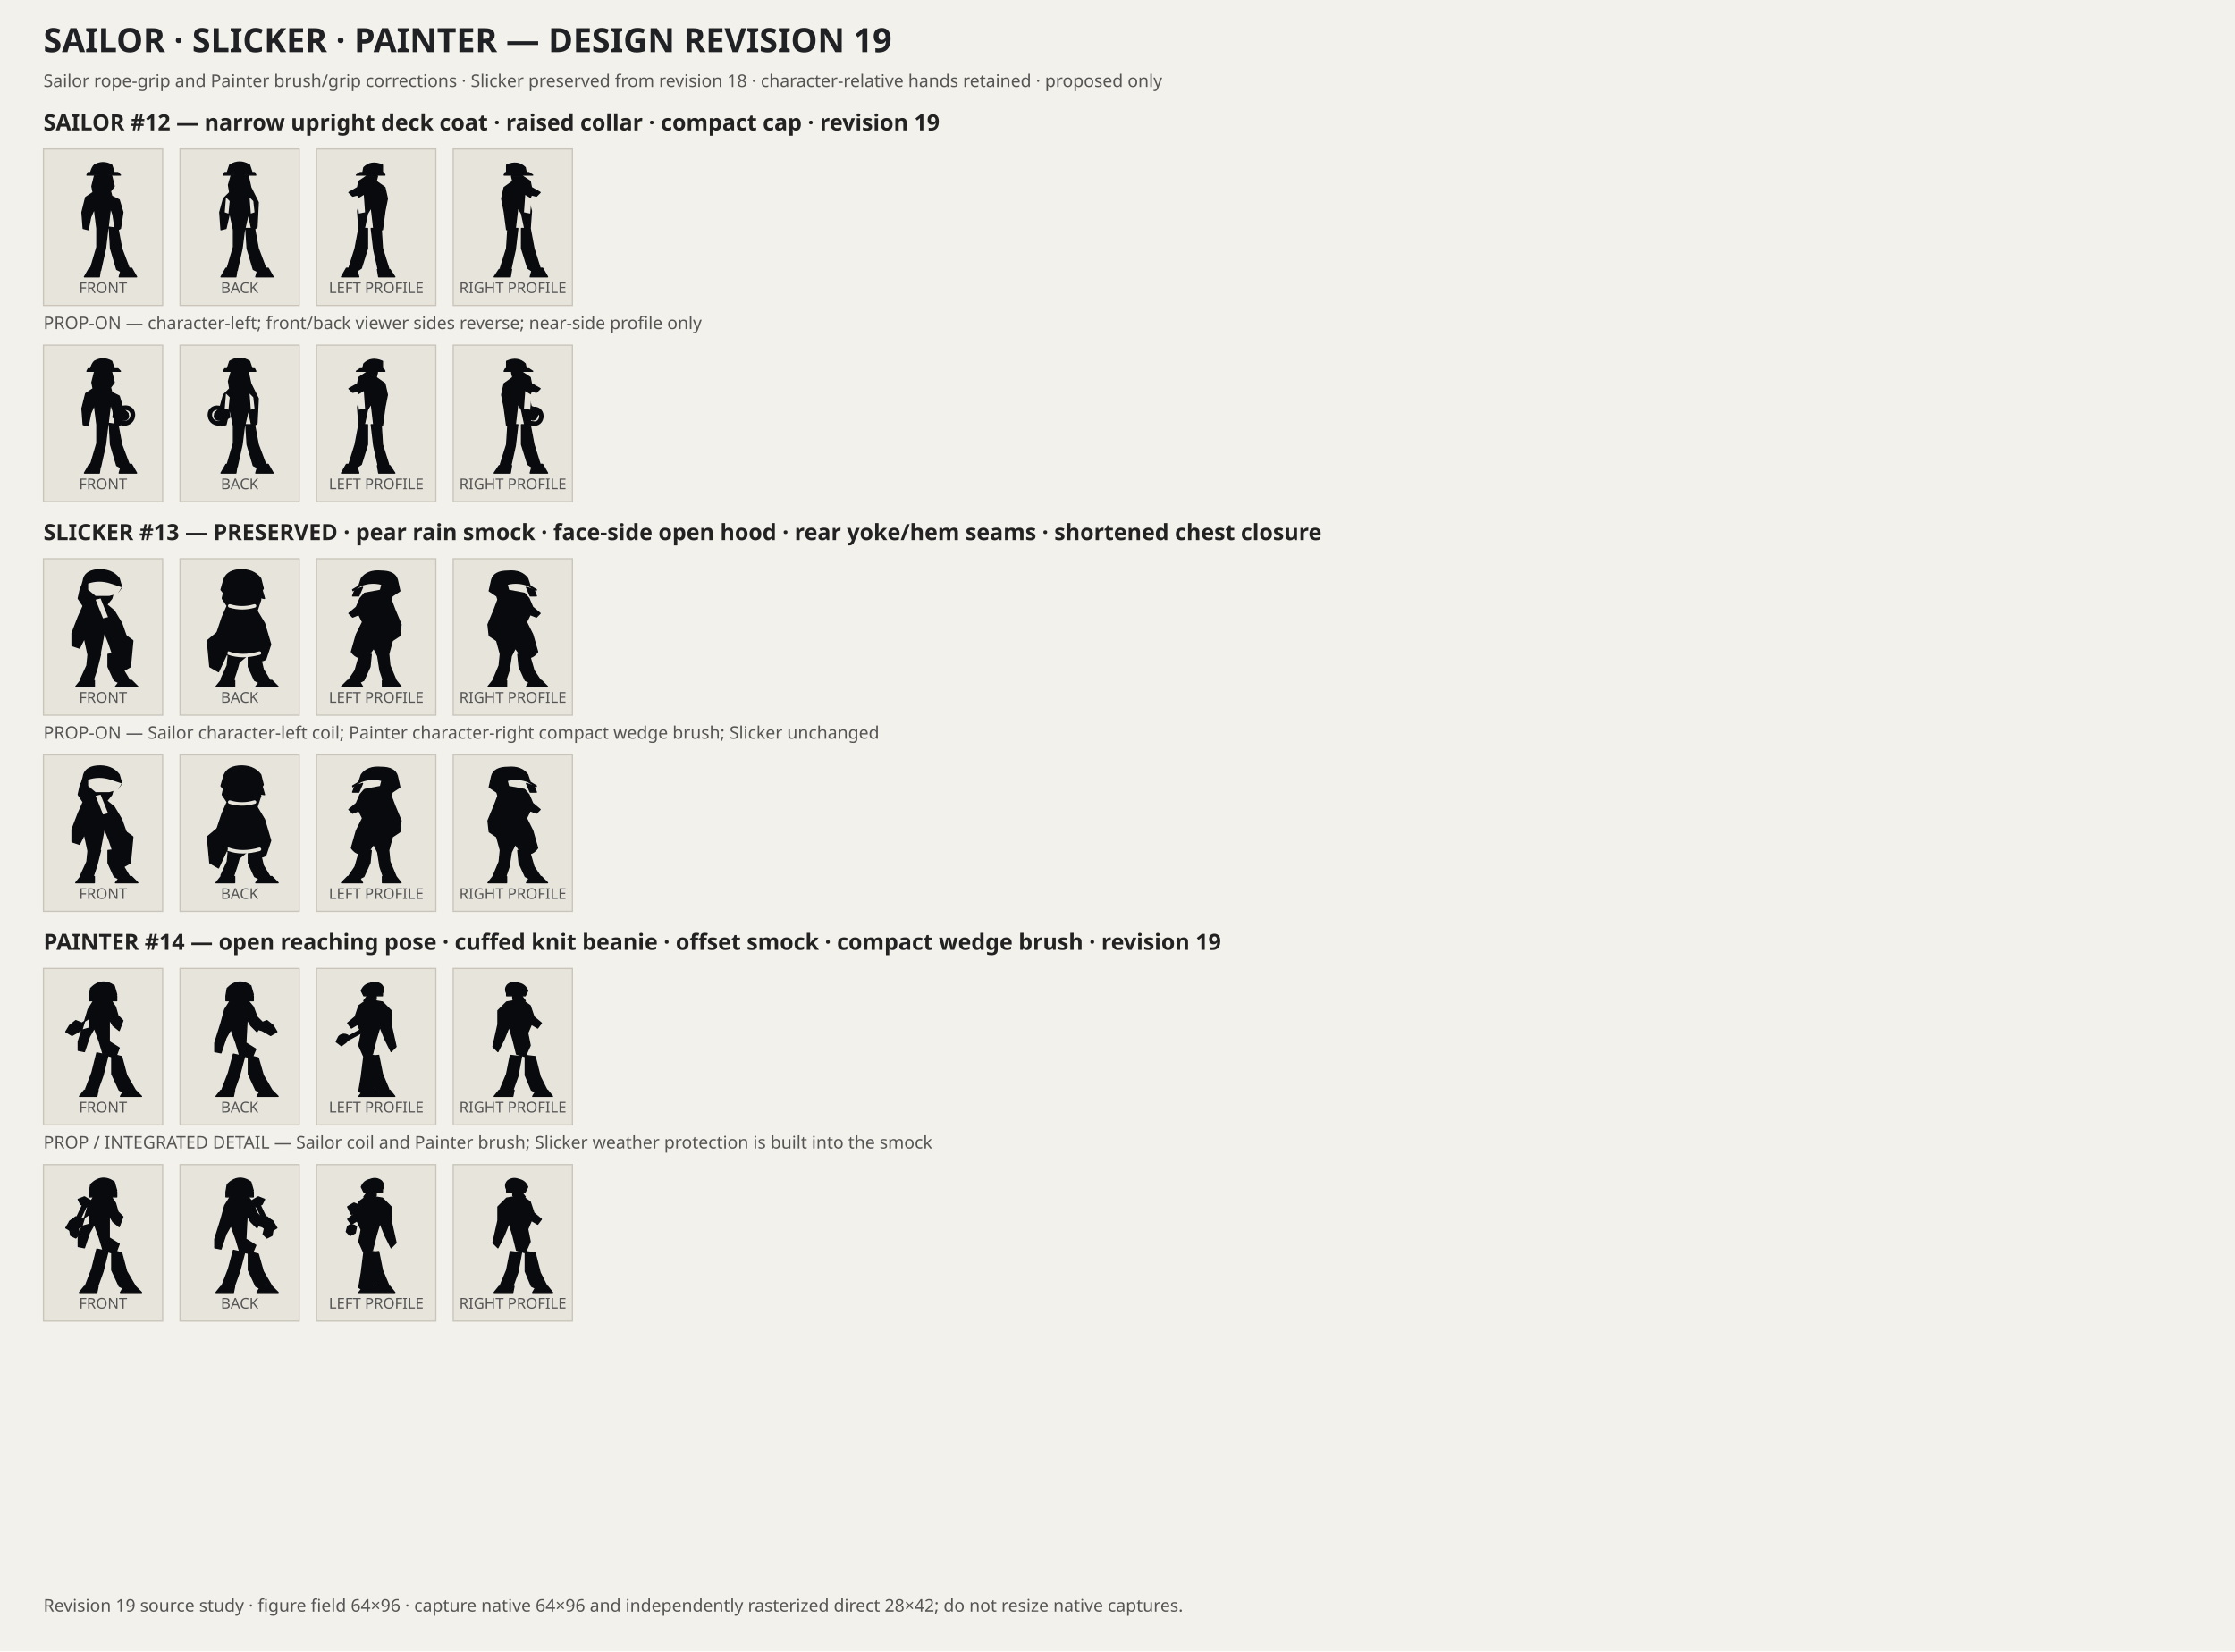
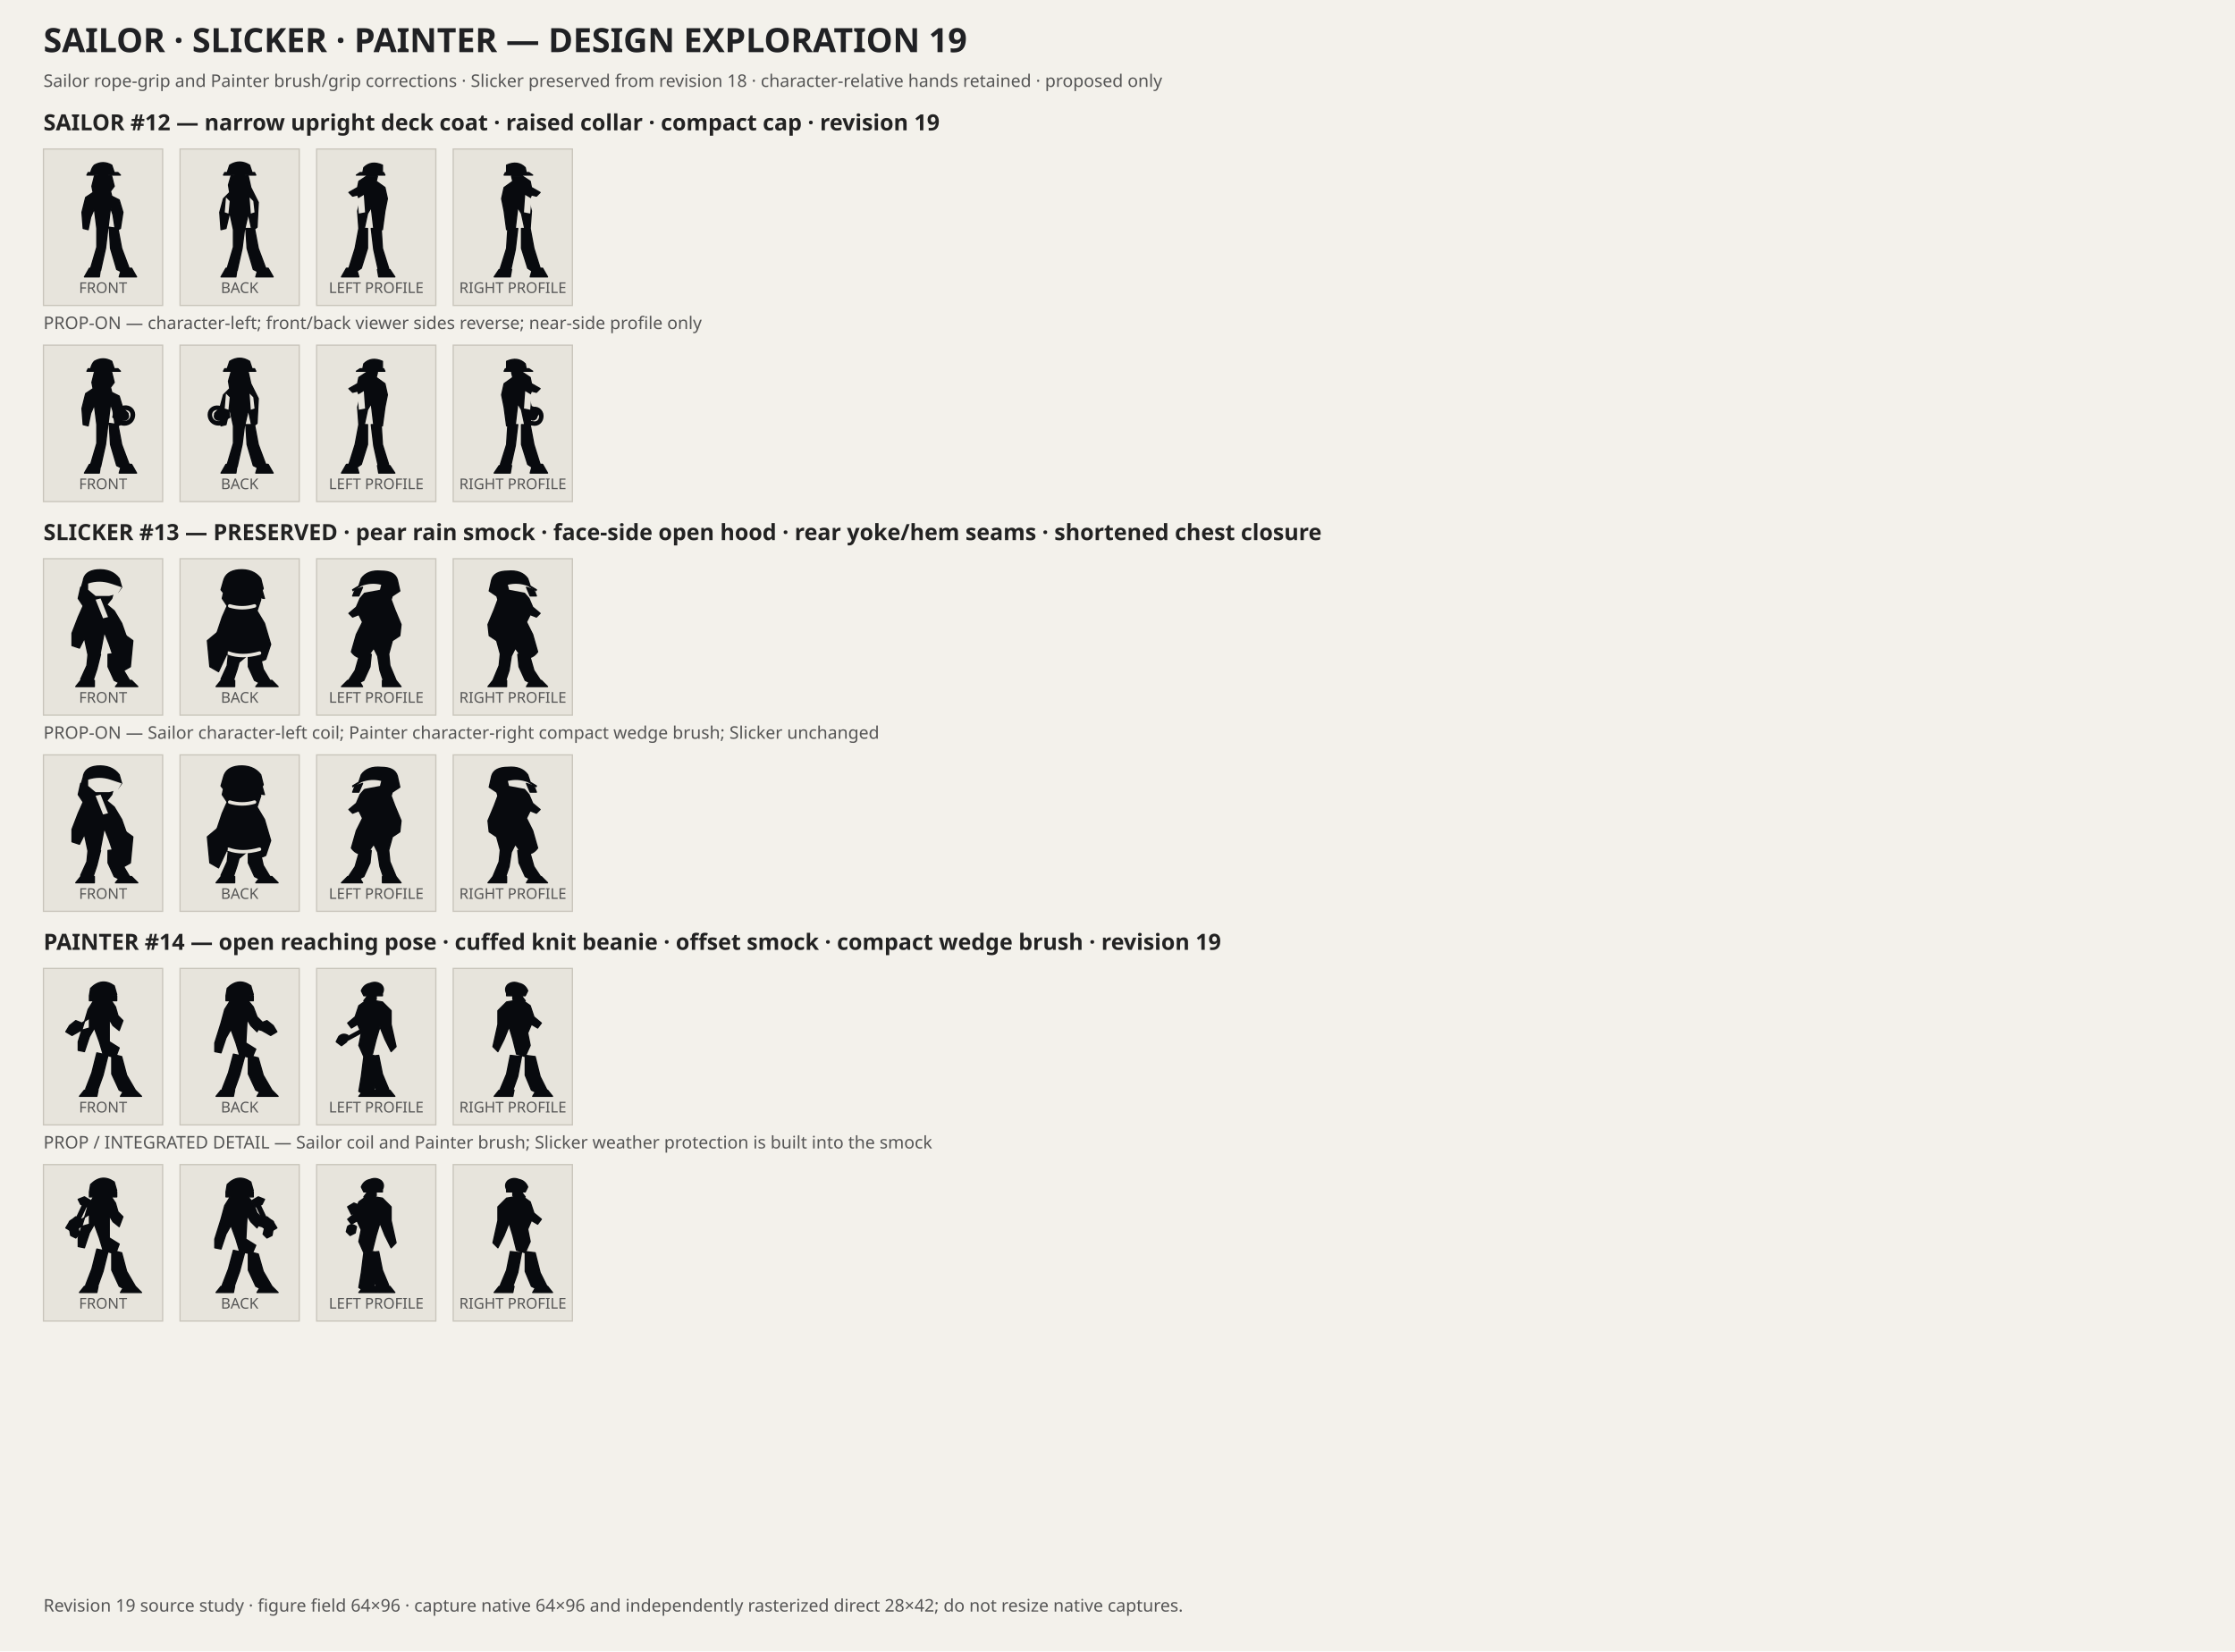
<svg xmlns="http://www.w3.org/2000/svg" width="1800" height="1330" viewBox="0 0 1800 1330">
  <rect width="1800" height="1330" fill="#f3f1eb" />
  <style>.head{font:700 27px sans-serif;fill:#202124}.sub{font:14px sans-serif;fill:#555}.name{font:700 18px sans-serif;fill:#222}.lab{font:12px sans-serif;fill:#555}.panel{fill:#e7e4dc;stroke:#c9c5bb}.sil{fill:#080a0e;stroke:#080a0e;stroke-linejoin:round;stroke-linecap:round}</style>
-   <text x="35" y="42" class="head">SAILOR · SLICKER · PAINTER — DESIGN REVISION 19</text>
+   <text x="35" y="42" class="head">SAILOR · SLICKER · PAINTER — DESIGN EXPLORATION 19</text>
  <text x="35" y="70" class="sub">Sailor rope-grip and Painter brush/grip corrections · Slicker preserved from revision 18 · character-relative hands retained · proposed only</text>
  <text x="35" y="105" class="name">SAILOR #12 — narrow upright deck coat · raised collar · compact cap · revision 19</text>
  <g transform="translate(35 120)">
    <rect width="96" height="126" class="panel" />
    <g transform="translate(16 8)">
      <g transform="" class="sil">
        <path d="M25 5 Q32 1 39 5 L41 11 L22 11 Q23 7 25 5Z M20 11 L44 11 L46 13 L19 13Z M25 14 Q32 11 39 14 L41 22 L38 26 L39 30 L45 33 L48 43 L46 56 L42 58 L40 45 L38 39 L36 56 L27 56 L25 40 L22 47 L20 57 L16 56 L15 43 L18 31 L24 27 L23 22Z M27 55 L36 55 L34 72 L30 90 L24 92 L22 88 L27 71Z M37 55 L44 56 L47 72 L53 88 L49 92 L43 89 L38 72Z M21 88 L30 88 L29 95 L17 95Z M47 88 L55 88 L59 95 L45 95Z" />
      </g>
    </g>
    <text x="48" y="116" text-anchor="middle" class="lab">FRONT</text>
  </g>
  <g transform="translate(145 120)">
    <rect width="96" height="126" class="panel" />
    <g transform="translate(16 8)">
      <g transform="" class="sil">
        <path d="M24 5 Q32 0 40 5 L42 11 L22 11Z M20 11 L44 11 L45 13 L19 13Z M25 14 Q32 11 39 14 L41 23 L44 29 L47 35 L46 55 L42 58 L39 44 L36 57 L27 57 L24 43 L21 56 L17 57 L16 43 L19 32 L24 27 L23 21Z M27 56 L36 56 L34 72 L30 90 L24 92 L22 88 L27 71Z M37 56 L44 56 L47 72 L53 88 L49 92 L43 89 L38 72Z M21 88 L30 88 L29 95 L17 95Z M47 88 L55 88 L59 95 L45 95Z" />
        <path d="M21 31 L24 34 L23 44 L20 43Z M40 31 L43 34 L44 43 L41 44Z" fill="#e7e4dc" stroke="none" />
      </g>
    </g>
    <text x="48" y="116" text-anchor="middle" class="lab">BACK</text>
  </g>
  <g transform="translate(255 120)">
    <rect width="96" height="126" class="panel" />
    <g transform="translate(16 8)">
      <g transform="translate(64 0) scale(-1 1)" class="sil">
        <path d="M27 5 Q36 1 42 7 L43 12 L27 12Z M26 11 L45 11 L48 13 L25 13Z M40 14 L46 18 L47 23 L54 27 L51 30 L47 29 L45 34 L47 42 L46 56 L42 58 L39 44 L36 39 L34 56 L27 57 L25 42 L23 32 L25 23 L32 18 L31 14Z M28 56 L36 56 L34 73 L30 91 L24 93 L22 88 L27 72Z M39 56 L46 56 L49 72 L54 88 L50 92 L44 88 L39 72Z M21 89 L31 89 L30 95 L17 95Z M48 88 L56 88 L60 95 L46 95Z" />
        <path d="M42 29 L47 32 L46 44 L41 43Z" fill="#e7e4dc" stroke="none" />
      </g>
    </g>
    <text x="48" y="116" text-anchor="middle" class="lab">LEFT PROFILE</text>
  </g>
  <g transform="translate(365 120)">
    <rect width="96" height="126" class="panel" />
    <g transform="translate(16 8)">
      <g transform="" class="sil">
        <path d="M27 5 Q36 1 42 7 L43 12 L27 12Z M26 11 L45 11 L48 13 L25 13Z M40 14 L46 18 L47 23 L54 27 L51 30 L47 29 L45 34 L47 42 L46 56 L42 58 L39 44 L36 39 L34 56 L27 57 L25 42 L23 32 L25 23 L32 18 L31 14Z M28 56 L36 56 L34 73 L30 91 L24 93 L22 88 L27 72Z M39 56 L46 56 L49 72 L54 88 L50 92 L44 88 L39 72Z M21 89 L31 89 L30 95 L17 95Z M48 88 L56 88 L60 95 L46 95Z" />
        <path d="M42 29 L47 32 L46 44 L41 43Z" fill="#e7e4dc" stroke="none" />
      </g>
    </g>
    <text x="48" y="116" text-anchor="middle" class="lab">RIGHT PROFILE</text>
  </g>
  <text x="35" y="265" class="sub">PROP-ON — character-left; front/back viewer sides reverse; near-side profile only</text>
  <g transform="translate(35 278)">
    <rect width="96" height="126" class="panel" />
    <g transform="translate(16 8)">
      <g transform="" class="sil">
        <path d="M25 5 Q32 1 39 5 L41 11 L22 11 Q23 7 25 5Z M20 11 L44 11 L46 13 L19 13Z M25 14 Q32 11 39 14 L41 22 L38 26 L39 30 L45 33 L48 43 L46 56 L42 58 L40 45 L38 39 L36 56 L27 56 L25 40 L22 47 L20 57 L16 56 L15 43 L18 31 L24 27 L23 22Z M27 55 L36 55 L34 72 L30 90 L24 92 L22 88 L27 71Z M37 55 L44 56 L47 72 L53 88 L49 92 L43 89 L38 72Z M21 88 L30 88 L29 95 L17 95Z M47 88 L55 88 L59 95 L45 95Z" />
        <path d="M47 43 C52 41 56 44 56 48 C56 52 53 55 49 55 C45 55 43 52 44 49 C45 46 48 45 50 47 C52 49 51 51 49 51" fill="none" stroke="#080a0e" stroke-width="3.8" stroke-linecap="round" />
        <path d="M41 45 Q45 42 49 44 L52 47 L50 52 L45 53 L40 50Z" fill="#080a0e" stroke="#080a0e" stroke-width="1.2" />
      </g>
    </g>
    <text x="48" y="116" text-anchor="middle" class="lab">FRONT</text>
  </g>
  <g transform="translate(145 278)">
    <rect width="96" height="126" class="panel" />
    <g transform="translate(16 8)">
      <g transform="" class="sil">
        <path d="M24 5 Q32 0 40 5 L42 11 L22 11Z M20 11 L44 11 L45 13 L19 13Z M25 14 Q32 11 39 14 L41 23 L44 29 L47 35 L46 55 L42 58 L39 44 L36 57 L27 57 L24 43 L21 56 L17 57 L16 43 L19 32 L24 27 L23 21Z M27 56 L36 56 L34 72 L30 90 L24 92 L22 88 L27 71Z M37 56 L44 56 L47 72 L53 88 L49 92 L43 89 L38 72Z M21 88 L30 88 L29 95 L17 95Z M47 88 L55 88 L59 95 L45 95Z" />
        <path d="M17 43 C12 41 8 44 8 48 C8 52 11 55 15 55 C19 55 21 52 20 49 C19 46 16 45 14 47 C12 49 13 51 15 51" fill="none" stroke="#080a0e" stroke-width="3.6" stroke-linecap="round" />
        <path d="M23 45 Q19 42 15 44 L12 47 L14 52 L19 53 L24 50Z" fill="#080a0e" stroke="#080a0e" stroke-width="1.2" />
        <path d="M21 31 L24 34 L23 44 L20 43Z M40 31 L43 34 L44 43 L41 44Z" fill="#e7e4dc" stroke="none" />
      </g>
    </g>
    <text x="48" y="116" text-anchor="middle" class="lab">BACK</text>
  </g>
  <g transform="translate(255 278)">
    <rect width="96" height="126" class="panel" />
    <g transform="translate(16 8)">
      <g transform="translate(64 0) scale(-1 1)" class="sil">
        <path d="M27 5 Q36 1 42 7 L43 12 L27 12Z M26 11 L45 11 L48 13 L25 13Z M40 14 L46 18 L47 23 L54 27 L51 30 L47 29 L45 34 L47 42 L46 56 L42 58 L39 44 L36 39 L34 56 L27 57 L25 42 L23 32 L25 23 L32 18 L31 14Z M28 56 L36 56 L34 73 L30 91 L24 93 L22 88 L27 72Z M39 56 L46 56 L49 72 L54 88 L50 92 L44 88 L39 72Z M21 89 L31 89 L30 95 L17 95Z M48 88 L56 88 L60 95 L46 95Z" />
        <path d="M42 29 L47 32 L46 44 L41 43Z" fill="#e7e4dc" stroke="none" />
      </g>
    </g>
    <text x="48" y="116" text-anchor="middle" class="lab">LEFT PROFILE</text>
  </g>
  <g transform="translate(365 278)">
    <rect width="96" height="126" class="panel" />
    <g transform="translate(16 8)">
      <g transform="" class="sil">
        <path d="M27 5 Q36 1 42 7 L43 12 L27 12Z M26 11 L45 11 L48 13 L25 13Z M40 14 L46 18 L47 23 L54 27 L51 30 L47 29 L45 34 L47 42 L46 56 L42 58 L39 44 L36 39 L34 56 L27 57 L25 42 L23 32 L25 23 L32 18 L31 14Z M28 56 L36 56 L34 73 L30 91 L24 93 L22 88 L27 72Z M39 56 L46 56 L49 72 L54 88 L50 92 L44 88 L39 72Z M21 89 L31 89 L30 95 L17 95Z M48 88 L56 88 L60 95 L46 95Z" />
        <path d="M47 44 C51 42 55 45 55 49 C55 53 52 56 48 55 C44 55 42 52 43 49 C44 46 47 45 49 47 C51 49 50 51 48 51" fill="none" stroke="#080a0e" stroke-width="3.6" stroke-linecap="round" />
        <path d="M42 43 Q46 40 50 43 L53 47 L50 51 L45 51 L41 48Z" fill="#080a0e" stroke="#080a0e" stroke-width="1.2" />
        <path d="M42 29 L47 32 L46 44 L41 43Z" fill="#e7e4dc" stroke="none" />
      </g>
    </g>
    <text x="48" y="116" text-anchor="middle" class="lab">RIGHT PROFILE</text>
  </g>
  <text x="35" y="435" class="name">SLICKER #13 — PRESERVED · pear rain smock · face-side open hood · rear yoke/hem seams · shortened chest closure</text>
  <g transform="translate(35 450)">
    <rect width="96" height="126" class="panel" />
    <g transform="translate(16 8)">
      <g transform="" class="sil">
        <path d="M16 10 Q17 2 27 1 Q39 0 45 8 L47 15 L44 19 L39 17 L23 17 L19 21 L14 17Z M14 15 Q28 12 41 17 L39 24 L35 29 L41 34 L47 44 L53 61 L49 73 L42 76 L37 61 L33 51 L29 72 L20 70 L17 56 L13 64 L7 62 L7 52 L12 39 L16 30 L12 24Z M20 68 L30 69 L27 81 L23 93 L16 94 L14 89 L19 78Z M36 69 L45 68 L48 81 L54 91 L49 94 L41 90 L36 79Z M14 90 L25 90 L25 95 L10 95Z M46 90 L55 90 L60 95 L42 95Z" />
        <path d="M20 12 Q29 9 38 12 L47 15 L44 20 L37 22 L26 22 L20 17Z" fill="#e7e4dc" stroke="none" />
        <path d="M26 25 L30 24 L36 39 L32 40Z" fill="#e7e4dc" stroke="none" />
        <path d="M42 48 L56 58 L54 79 L47 83 L40 68Z" fill="#080a0e" stroke="#080a0e" stroke-width="1" />
      </g>
    </g>
    <text x="48" y="116" text-anchor="middle" class="lab">FRONT</text>
  </g>
  <g transform="translate(145 450)">
    <rect width="96" height="126" class="panel" />
    <g transform="translate(16 8)">
      <g transform="" class="sil">
        <path d="M19 10 Q21 2 31 1 Q43 0 49 8 L51 16 L48 21 L42 18 L25 18 L21 22 L17 17Z M20 15 Q34 12 47 17 L49 25 L46 34 L52 44 L57 61 L53 73 Q46 77 38 70 L32 75 L23 70 L16 65 L13 54 L18 39 L22 30 L18 24Z M23 68 L33 70 L30 81 L26 93 L19 94 L17 89 L22 78Z M39 69 L48 68 L51 81 L57 91 L52 94 L44 90 L39 79Z M17 90 L28 90 L28 95 L13 95Z M49 90 L58 90 L63 95 L45 95Z" />
        <path d="M24 30 Q34 33 44 30" fill="none" stroke="#e7e4dc" stroke-width="2.8" stroke-linecap="round" />
        <path d="M23 68 Q34 72 48 68" fill="none" stroke="#e7e4dc" stroke-width="2.8" stroke-linecap="round" />
        <path d="M43 15 L50 17 L52 24 L46 23Z" fill="#080a0e" stroke="#080a0e" stroke-width="1" />
        <path d="M18 48 L6 58 L8 79 L15 83 L22 68Z" fill="#080a0e" stroke="#080a0e" stroke-width="1" />
      </g>
    </g>
    <text x="48" y="116" text-anchor="middle" class="lab">BACK</text>
  </g>
  <g transform="translate(255 450)">
    <rect width="96" height="126" class="panel" />
    <g transform="translate(16 8)">
      <g transform="translate(64 0) scale(-1 1)" class="sil">
        <path d="M15 9 Q17 2 28 2 Q39 1 44 8 L46 14 L51 17 L49 21 L43 18 L23 18 L19 22 L13 18Z M17 15 Q30 13 39 17 L45 24 L48 31 L54 36 L51 39 L46 37 L43 43 L48 53 L52 67 Q47 74 39 71 L34 64 L30 72 L22 69 L19 58 L13 54 L12 45 L17 33 L20 25Z M22 68 L31 69 L29 82 L25 94 L18 95 L16 90 L21 78Z M36 69 L45 68 L49 82 L55 91 L50 94 L42 90 L37 79Z M16 90 L27 90 L27 95 L12 95Z M46 90 L55 90 L60 95 L43 95Z" />
        <path d="M28 13 Q36 11 44 14 L52 19 L45 20 L29 17Z" fill="#e7e4dc" stroke="none" />
        <path d="M43 15 L49 17 L51 22 L46 22Z" fill="#080a0e" stroke="#080a0e" stroke-width="1" />
      </g>
    </g>
    <text x="48" y="116" text-anchor="middle" class="lab">LEFT PROFILE</text>
  </g>
  <g transform="translate(365 450)">
    <rect width="96" height="126" class="panel" />
    <g transform="translate(16 8)">
      <g transform="" class="sil">
        <path d="M15 9 Q17 2 28 2 Q39 1 44 8 L46 14 L51 17 L49 21 L43 18 L23 18 L19 22 L13 18Z M17 15 Q30 13 39 17 L45 24 L48 31 L54 36 L51 39 L46 37 L43 43 L48 53 L52 67 Q47 74 39 71 L34 64 L30 72 L22 69 L19 58 L13 54 L12 45 L17 33 L20 25Z M22 68 L31 69 L29 82 L25 94 L18 95 L16 90 L21 78Z M36 69 L45 68 L49 82 L55 91 L50 94 L42 90 L37 79Z M16 90 L27 90 L27 95 L12 95Z M46 90 L55 90 L60 95 L43 95Z" />
        <path d="M28 13 Q36 11 44 14 L52 19 L45 20 L29 17Z" fill="#e7e4dc" stroke="none" />
        <path d="M43 15 L49 17 L51 22 L46 22Z" fill="#080a0e" stroke="#080a0e" stroke-width="1" />
      </g>
    </g>
    <text x="48" y="116" text-anchor="middle" class="lab">RIGHT PROFILE</text>
  </g>
  <text x="35" y="595" class="sub">PROP-ON — Sailor character-left coil; Painter character-right compact wedge brush; Slicker unchanged</text>
  <g transform="translate(35 608)">
    <rect width="96" height="126" class="panel" />
    <g transform="translate(16 8)">
      <g transform="" class="sil">
        <path d="M16 10 Q17 2 27 1 Q39 0 45 8 L47 15 L44 19 L39 17 L23 17 L19 21 L14 17Z M14 15 Q28 12 41 17 L39 24 L35 29 L41 34 L47 44 L53 61 L49 73 L42 76 L37 61 L33 51 L29 72 L20 70 L17 56 L13 64 L7 62 L7 52 L12 39 L16 30 L12 24Z M20 68 L30 69 L27 81 L23 93 L16 94 L14 89 L19 78Z M36 69 L45 68 L48 81 L54 91 L49 94 L41 90 L36 79Z M14 90 L25 90 L25 95 L10 95Z M46 90 L55 90 L60 95 L42 95Z" />
        <path d="M20 12 Q29 9 38 12 L47 15 L44 20 L37 22 L26 22 L20 17Z" fill="#e7e4dc" stroke="none" />
        <path d="M26 25 L30 24 L36 39 L32 40Z" fill="#e7e4dc" stroke="none" />
        <path d="M42 48 L56 58 L54 79 L47 83 L40 68Z" fill="#080a0e" stroke="#080a0e" stroke-width="1" />
      </g>
    </g>
    <text x="48" y="116" text-anchor="middle" class="lab">FRONT</text>
  </g>
  <g transform="translate(145 608)">
    <rect width="96" height="126" class="panel" />
    <g transform="translate(16 8)">
      <g transform="" class="sil">
        <path d="M19 10 Q21 2 31 1 Q43 0 49 8 L51 16 L48 21 L42 18 L25 18 L21 22 L17 17Z M20 15 Q34 12 47 17 L49 25 L46 34 L52 44 L57 61 L53 73 Q46 77 38 70 L32 75 L23 70 L16 65 L13 54 L18 39 L22 30 L18 24Z M23 68 L33 70 L30 81 L26 93 L19 94 L17 89 L22 78Z M39 69 L48 68 L51 81 L57 91 L52 94 L44 90 L39 79Z M17 90 L28 90 L28 95 L13 95Z M49 90 L58 90 L63 95 L45 95Z" />
        <path d="M24 30 Q34 33 44 30" fill="none" stroke="#e7e4dc" stroke-width="2.8" stroke-linecap="round" />
        <path d="M23 68 Q34 72 48 68" fill="none" stroke="#e7e4dc" stroke-width="2.8" stroke-linecap="round" />
        <path d="M43 15 L50 17 L52 24 L46 23Z" fill="#080a0e" stroke="#080a0e" stroke-width="1" />
        <path d="M18 48 L6 58 L8 79 L15 83 L22 68Z" fill="#080a0e" stroke="#080a0e" stroke-width="1" />
      </g>
    </g>
    <text x="48" y="116" text-anchor="middle" class="lab">BACK</text>
  </g>
  <g transform="translate(255 608)">
    <rect width="96" height="126" class="panel" />
    <g transform="translate(16 8)">
      <g transform="translate(64 0) scale(-1 1)" class="sil">
        <path d="M15 9 Q17 2 28 2 Q39 1 44 8 L46 14 L51 17 L49 21 L43 18 L23 18 L19 22 L13 18Z M17 15 Q30 13 39 17 L45 24 L48 31 L54 36 L51 39 L46 37 L43 43 L48 53 L52 67 Q47 74 39 71 L34 64 L30 72 L22 69 L19 58 L13 54 L12 45 L17 33 L20 25Z M22 68 L31 69 L29 82 L25 94 L18 95 L16 90 L21 78Z M36 69 L45 68 L49 82 L55 91 L50 94 L42 90 L37 79Z M16 90 L27 90 L27 95 L12 95Z M46 90 L55 90 L60 95 L43 95Z" />
        <path d="M28 13 Q36 11 44 14 L52 19 L45 20 L29 17Z" fill="#e7e4dc" stroke="none" />
        <path d="M43 15 L49 17 L51 22 L46 22Z" fill="#080a0e" stroke="#080a0e" stroke-width="1" />
      </g>
    </g>
    <text x="48" y="116" text-anchor="middle" class="lab">LEFT PROFILE</text>
  </g>
  <g transform="translate(365 608)">
    <rect width="96" height="126" class="panel" />
    <g transform="translate(16 8)">
      <g transform="" class="sil">
        <path d="M15 9 Q17 2 28 2 Q39 1 44 8 L46 14 L51 17 L49 21 L43 18 L23 18 L19 22 L13 18Z M17 15 Q30 13 39 17 L45 24 L48 31 L54 36 L51 39 L46 37 L43 43 L48 53 L52 67 Q47 74 39 71 L34 64 L30 72 L22 69 L19 58 L13 54 L12 45 L17 33 L20 25Z M22 68 L31 69 L29 82 L25 94 L18 95 L16 90 L21 78Z M36 69 L45 68 L49 82 L55 91 L50 94 L42 90 L37 79Z M16 90 L27 90 L27 95 L12 95Z M46 90 L55 90 L60 95 L43 95Z" />
        <path d="M28 13 Q36 11 44 14 L52 19 L45 20 L29 17Z" fill="#e7e4dc" stroke="none" />
        <path d="M43 15 L49 17 L51 22 L46 22Z" fill="#080a0e" stroke="#080a0e" stroke-width="1" />
      </g>
    </g>
    <text x="48" y="116" text-anchor="middle" class="lab">RIGHT PROFILE</text>
  </g>
  <text x="35" y="765" class="name">PAINTER #14 — open reaching pose · cuffed knit beanie · offset smock · compact wedge brush · revision 19</text>
  <g transform="translate(35 780)">
    <rect width="96" height="126" class="panel" />
    <g transform="translate(16 8)">
      <g transform="" class="sil">
        <path d="M22 8 Q31 -1 41 6 L43 13 L21 14Z M21 14 Q32 11 43 14 L43 18 L21 18Z M25 17 Q31 13 38 17 L42 23 L44 30 L48 34 L45 42 L40 38 L37 33 L37 51 L45 56 L42 64 L32 61 L29 51 L25 40 L21 47 L17 59 L12 58 L12 51 L17 35 L20 25Z M21 32 L15 36 L10 34 L5 38 L2 43 L7 46 L14 42 L21 40Z M27 60 L36 62 L32 78 L27 92 L20 94 L18 89 L23 76Z M39 61 L47 63 L51 78 L58 90 L53 94 L45 90 L39 77Z M17 90 L28 90 L27 95 L13 95Z M49 90 L58 90 L63 95 L46 95Z" />
      </g>
    </g>
    <text x="48" y="116" text-anchor="middle" class="lab">FRONT</text>
  </g>
  <g transform="translate(145 780)">
    <rect width="96" height="126" class="panel" />
    <g transform="translate(16 8)">
      <g transform="" class="sil">
        <path d="M22 8 Q31 -1 41 6 L43 13 L21 14Z M21 14 Q32 11 43 14 L43 18 L21 18Z M25 17 Q31 13 38 17 L43 23 L46 31 L50 35 L46 43 L41 38 L38 33 L37 52 L45 57 L42 64 L32 62 L29 52 L25 41 L21 48 L17 60 L12 59 L12 52 L17 36 L20 25Z M43 32 L49 36 L54 34 L59 38 L62 43 L57 46 L50 42 L43 40Z M27 61 L36 63 L32 78 L27 92 L20 94 L18 89 L23 76Z M39 62 L47 64 L51 78 L58 90 L53 94 L45 90 L39 77Z M17 90 L28 90 L27 95 L13 95Z M49 90 L58 90 L63 95 L46 95Z" />
      </g>
    </g>
    <text x="48" y="116" text-anchor="middle" class="lab">BACK</text>
  </g>
  <g transform="translate(255 780)">
    <rect width="96" height="126" class="panel" />
    <g transform="translate(16 8)">
      <g transform="translate(64 0) scale(-1 1)" class="sil">
        <path d="M27 12 Q25 8 28 5 Q32 2 37 4 Q42 5 44 10 L42 14 L27 14Z M32 13 L39 14 L42 18 L38 20 L32 17Z M39 17 L46 22 L49 31 L55 36 L52 40 L47 37 L44 44 L46 54 L42 63 L35 61 L32 49 L29 39 L25 49 L20 59 L16 55 L20 37 L20 26 L27 19Z M30 62 L39 63 L36 79 L31 93 L24 94 L22 89 L27 77Z M34 62 L42 63 L44 79 L46 91 L41 94 L34 90 L31 78Z M21 90 L33 90 L32 95 L17 95Z M32 90 L42 90 L46 95 L29 95Z" />
        <path d="M45 43 L56 49" fill="none" stroke="#080a0e" stroke-width="3.6" stroke-linecap="round" />
        <path d="M55 46 Q59 44 62 47 L64 51 L60 54 L56 51Z" fill="#080a0e" stroke="#080a0e" stroke-width="1.4" />
      </g>
    </g>
    <text x="48" y="116" text-anchor="middle" class="lab">LEFT PROFILE</text>
  </g>
  <g transform="translate(365 780)">
    <rect width="96" height="126" class="panel" />
    <g transform="translate(16 8)">
      <g transform="" class="sil">
        <path d="M27 12 Q25 8 28 5 Q32 2 37 4 Q42 5 44 10 L42 14 L27 14Z M32 13 L39 14 L42 18 L38 20 L32 17Z M39 17 L46 22 L49 31 L55 36 L52 40 L47 37 L44 44 L46 54 L42 63 L35 61 L32 49 L29 39 L25 49 L20 59 L16 55 L20 37 L20 26 L27 19Z M30 62 L39 63 L36 79 L31 93 L24 94 L22 89 L27 77Z M42 62 L50 63 L54 79 L60 91 L55 94 L47 90 L42 78Z M21 90 L33 90 L32 95 L17 95Z M51 90 L60 90 L64 95 L48 95Z" />
      </g>
    </g>
    <text x="48" y="116" text-anchor="middle" class="lab">RIGHT PROFILE</text>
  </g>
  <text x="35" y="925" class="sub">PROP / INTEGRATED DETAIL — Sailor coil and Painter brush; Slicker weather protection is built into the smock</text>
  <g transform="translate(35 938)">
    <rect width="96" height="126" class="panel" />
    <g transform="translate(16 8)">
      <g transform="" class="sil">
        <path d="M22 8 Q31 -1 41 6 L43 13 L21 14Z M21 14 Q32 11 43 14 L43 18 L21 18Z M25 17 Q31 13 38 17 L42 23 L44 30 L48 34 L45 42 L40 38 L37 33 L37 51 L45 56 L42 64 L32 61 L29 51 L25 40 L21 47 L17 59 L12 58 L12 51 L17 35 L20 25Z M21 32 L15 36 L10 34 L5 38 L2 43 L7 46 L14 42 L21 40Z M27 60 L36 62 L32 78 L27 92 L20 94 L18 89 L23 76Z M39 61 L47 63 L51 78 L58 90 L53 94 L45 90 L39 77Z M17 90 L28 90 L27 95 L13 95Z M49 90 L58 90 L63 95 L46 95Z" />
        <path d="M5 38 Q8 35 11 38 L13 42 L10 46 L6 44Z" fill="#080a0e" stroke="#080a0e" stroke-width="1.3" />
        <path d="M9 42 L17 25" fill="none" stroke="#080a0e" stroke-width="4.2" stroke-linecap="round" />
        <path d="M14 24 L19 26 L22 21 L17 18 L12 20Z" fill="#080a0e" stroke="#080a0e" stroke-width="1.1" />
        <path d="M5 43 Q9 41 12 44 L13 48 L10 51 L6 49Z" fill="#080a0e" stroke="#080a0e" stroke-width="1.2" />
      </g>
    </g>
    <text x="48" y="116" text-anchor="middle" class="lab">FRONT</text>
  </g>
  <g transform="translate(145 938)">
    <rect width="96" height="126" class="panel" />
    <g transform="translate(16 8)">
      <g transform="" class="sil">
        <path d="M22 8 Q31 -1 41 6 L43 13 L21 14Z M21 14 Q32 11 43 14 L43 18 L21 18Z M25 17 Q31 13 38 17 L43 23 L46 31 L50 35 L46 43 L41 38 L38 33 L37 52 L45 57 L42 64 L32 62 L29 52 L25 41 L21 48 L17 60 L12 59 L12 52 L17 36 L20 25Z M43 32 L49 36 L54 34 L59 38 L62 43 L57 46 L50 42 L43 40Z M27 61 L36 63 L32 78 L27 92 L20 94 L18 89 L23 76Z M39 62 L47 64 L51 78 L58 90 L53 94 L45 90 L39 77Z M17 90 L28 90 L27 95 L13 95Z M49 90 L58 90 L63 95 L46 95Z" />
        <path d="M59 38 Q56 35 53 38 L51 42 L54 46 L58 44Z" fill="#080a0e" stroke="#080a0e" stroke-width="1.3" />
        <path d="M55 42 L47 25" fill="none" stroke="#080a0e" stroke-width="4.2" stroke-linecap="round" />
        <path d="M50 24 L45 26 L42 21 L47 18 L52 20Z" fill="#080a0e" stroke="#080a0e" stroke-width="1.1" />
        <path d="M59 43 Q55 41 52 44 L51 48 L54 51 L58 49Z" fill="#080a0e" stroke="#080a0e" stroke-width="1.2" />
      </g>
    </g>
    <text x="48" y="116" text-anchor="middle" class="lab">BACK</text>
  </g>
  <g transform="translate(255 938)">
    <rect width="96" height="126" class="panel" />
    <g transform="translate(16 8)">
      <g transform="translate(64 0) scale(-1 1)" class="sil">
        <path d="M27 12 Q25 8 28 5 Q32 2 37 4 Q42 5 44 10 L42 14 L27 14Z M32 13 L39 14 L42 18 L38 20 L32 17Z M39 17 L46 22 L49 31 L55 36 L52 40 L47 37 L44 44 L46 54 L42 63 L35 61 L32 49 L29 39 L25 49 L20 59 L16 55 L20 37 L20 26 L27 19Z M30 62 L39 63 L36 79 L31 93 L24 94 L22 89 L27 77Z M34 62 L42 63 L44 79 L46 91 L41 94 L34 90 L31 78Z M21 90 L33 90 L32 95 L17 95Z M32 90 L42 90 L46 95 L29 95Z" />
        <path d="M43 43 L49 30" fill="none" stroke="#080a0e" stroke-width="4.2" stroke-linecap="round" />
        <path d="M47 30 L52 32 L55 26 L50 23 L45 25Z" fill="#080a0e" stroke="#080a0e" stroke-width="1.1" />
        <path d="M48 42 Q52 39 55 42 L56 46 L53 49 L49 47Z" fill="#080a0e" stroke="#080a0e" stroke-width="1.2" />
      </g>
    </g>
    <text x="48" y="116" text-anchor="middle" class="lab">LEFT PROFILE</text>
  </g>
  <g transform="translate(365 938)">
    <rect width="96" height="126" class="panel" />
    <g transform="translate(16 8)">
      <g transform="" class="sil">
        <path d="M27 12 Q25 8 28 5 Q32 2 37 4 Q42 5 44 10 L42 14 L27 14Z M32 13 L39 14 L42 18 L38 20 L32 17Z M39 17 L46 22 L49 31 L55 36 L52 40 L47 37 L44 44 L46 54 L42 63 L35 61 L32 49 L29 39 L25 49 L20 59 L16 55 L20 37 L20 26 L27 19Z M30 62 L39 63 L36 79 L31 93 L24 94 L22 89 L27 77Z M42 62 L50 63 L54 79 L60 91 L55 94 L47 90 L42 78Z M21 90 L33 90 L32 95 L17 95Z M51 90 L60 90 L64 95 L48 95Z" />
      </g>
    </g>
    <text x="48" y="116" text-anchor="middle" class="lab">RIGHT PROFILE</text>
  </g>
  <text x="35" y="1298" class="sub">Revision 19 source study · figure field 64×96 · capture native 64×96 and independently rasterized direct 28×42; do not resize native captures.</text>
</svg>
